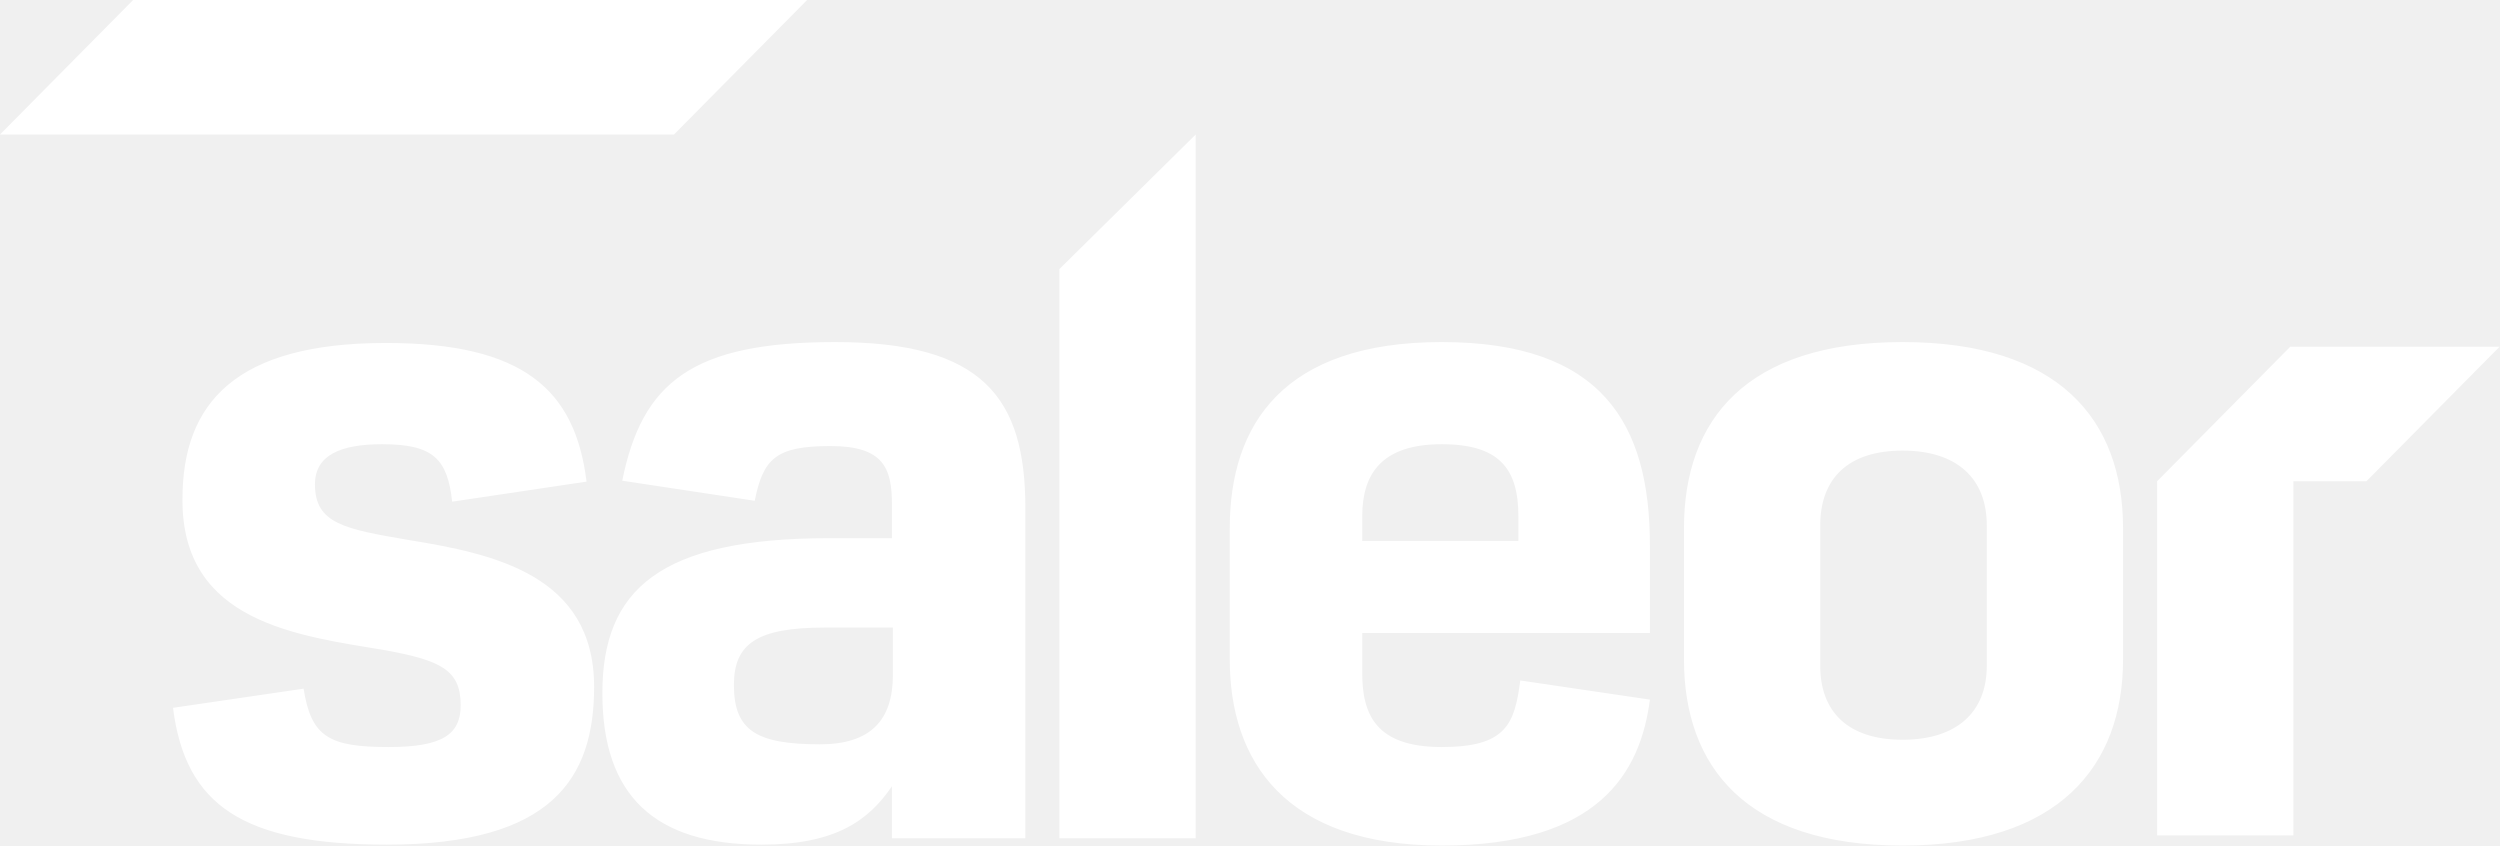
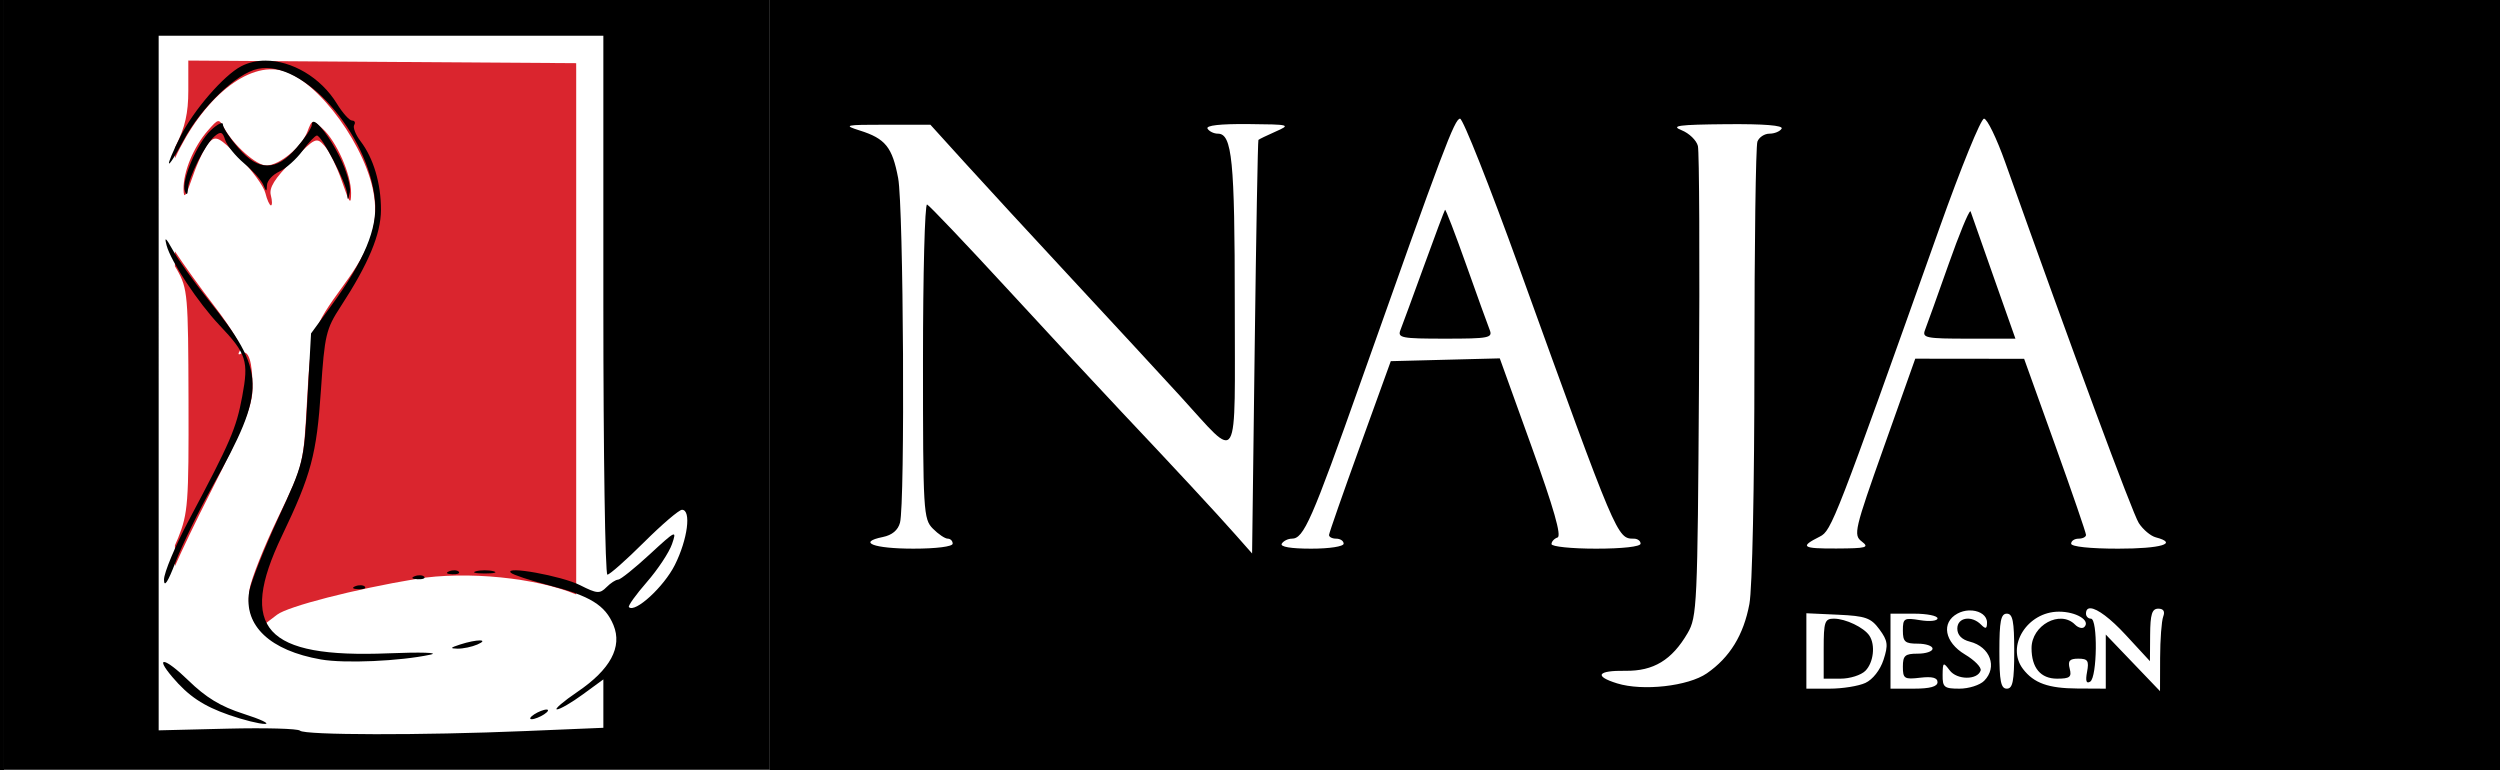
- <svg xmlns="http://www.w3.org/2000/svg" viewBox="0 0 538 182" fill-rule="evenodd" clip-rule="evenodd">
-   <g>
-     <path fill="none" d="M0 0h537.903v181.963H0z" />
-     <clipPath id="a">
-       <path d="M0 0h537.903v181.963H0z" />
-     </clipPath>
-     <g clip-path="url(#a)">
-       <path d="M28.649 0L-.001 28.949l145.042-.001 28.65-28.949L28.649 0z" fill="#fff" />
-       <path d="M83.256 181.766c35.637 0 44.598-14.329 44.598-33.957 0-24.144-21.79-28.658-39.914-31.603-13.848-2.356-20.161-3.533-20.161-11.973 0-6.281 5.498-8.637 14.459-8.637 10.997 0 14.051 3.141 15.07 12.366l28.917-4.318c-2.445-19.825-13.645-29.836-43.173-29.836-32.378 0-43.782 12.955-43.782 33.565-.203 26.696 25.048 29.443 43.782 32.583 11.607 2.161 16.089 4.122 16.089 11.778 0 6.282-3.869 9.03-15.478 9.03-12.829 0-16.698-2.159-18.327-12.563l-28.102 4.122c2.647 21.003 15.069 29.443 46.022 29.443m93.212-21.59c-13.645 0-18.531-2.945-18.531-12.759 0-8.833 4.886-12.366 19.549-12.366h14.662v10.207c0 9.814-4.887 14.918-15.68 14.918m-12.626 21.591c15.884 0 23.012-5.104 28.103-12.563v11.189h28.712v-71.056c0-23.751-9.164-35.724-40.931-35.724-30.75 0-41.542 8.636-45.819 29.835l28.51 4.319c1.832-9.029 4.48-11.778 16.291-11.778 11.404 0 13.237 4.711 13.237 12.563v7.263h-13.441c-36.451 0-48.874 10.992-48.874 33.368 0 21.984 11.201 32.584 34.212 32.584M227.989 180.392h29.325V28.949l-29.325 28.948v122.495zm65.165-63.99v-5.299c0-9.225 4.277-15.507 17.106-15.507 12.422 0 16.496 5.3 16.496 15.507v5.299h-33.602zm17.106 65.561c33.805 0 42.765-15.703 44.801-31.406l-27.898-4.122c-1.222 9.421-3.055 14.329-16.903 14.329-14.05 0-17.106-6.871-17.106-15.899v-8.637h61.907v-18.844c0-26.302-10.386-43.772-44.801-43.772-34.007 0-45.615 17.666-45.615 40.043v28.265c0 21.789 11.811 40.043 45.615 40.043m99.173 0c33.6 0 47.447-17.077 47.447-40.043v-28.265c0-23.358-13.847-40.043-47.447-40.043-33.602 0-47.041 16.685-47.041 40.043v28.265c0 22.966 13.236 40.043 47.041 40.043m0-22.769c-11.812 0-17.717-6.085-17.717-15.899v-30.228c0-10.011 5.905-16.096 17.717-16.096 11.811 0 18.123 6.085 18.123 16.096v30.228c0 9.814-6.312 15.899-18.123 15.899M509.253 103.568h-15.718v76.21h-29.324v-76.21l28.65-28.949h45.042l-28.65 28.949z" fill="#fff" />
+ <svg xmlns="http://www.w3.org/2000/svg" version="1.1" id="svg2" width="500" height="154" viewBox="0 0 500 154">
+   <defs id="defs6" />
+   <rect style="opacity:1;fill:#ffffff;fill-opacity:1;stroke:#335ab8;stroke-width:0;stroke-miterlimit:4;stroke-dasharray:none;stroke-opacity:1" id="rect3147" width="602.203" height="232.958" x="-1486.427" y="-311.597" />
+   <g id="g887" transform="matrix(0.9897911,0,0,1,-491.5753,-672.7161)" style="stroke-width:1.005">
+     <rect y="671.928" x="496.645" height="154.788" width="505.157" id="rect879" style="opacity:1;fill:#000000;fill-opacity:1;fill-rule:evenodd;stroke:none;stroke-width:1.899;stroke-miterlimit:4;stroke-dasharray:none;stroke-opacity:1" />
+     <path id="rect858" d="m 791.67,696.449 c -1.09,0 -3.399,6.054 -20.012,52.5 -9.984,27.914 -11.576,31.5 -13.977,31.5 -0.78,0 -1.695,0.45 -2.035,1 -0.388,0.628 1.823,1 5.941,1 3.706,0 6.559,-0.435 6.559,-1 0,-0.55 -0.675,-1 -1.5,-1 -0.825,0 -1.478,-0.338 -1.451,-0.75 0.027,-0.412 2.846,-8.4 6.264,-17.75 l 6.213,-17 11.012,-0.281 11.012,-0.279 6.447,17.705 c 4.462,12.253 6.072,17.833 5.227,18.115 -0.672,0.224 -1.223,0.82 -1.223,1.324 0,0.504 4.05,0.916 9,0.916 5.333,0 9,-0.407 9,-1 0,-0.55 -0.606,-1 -1.346,-1 -3.407,0 -3.383,0.054 -23.209,-54.25 -5.974,-16.363 -11.339,-29.75 -11.922,-29.75 z m 105.873,0 c -0.627,0 -4.657,9.787 -8.957,21.75 -21.139,58.815 -21.862,60.661 -24.207,61.826 -4.14,2.057 -3.624,2.425 3.352,2.393 6.083,-0.028 6.698,-0.198 5.104,-1.406 -1.718,-1.302 -1.482,-2.295 4.5,-18.967 l 6.312,-17.592 11,0.012 11,0.012 6.254,17.236 c 3.44,9.48 6.252,17.574 6.25,17.986 -0.002,0.412 -0.679,0.75 -1.504,0.75 -0.825,0 -1.5,0.45 -1.5,1 0,0.596 3.833,1 9.5,1 8.725,0 12.247,-1.049 7.602,-2.264 -1.044,-0.273 -2.59,-1.562 -3.436,-2.865 -1.284,-1.979 -13.533,-34.719 -26.982,-72.121 -1.731,-4.812 -3.66,-8.75 -4.287,-8.75 z m -148.705,1.082 c -5.637,-0.052 -8.587,0.278 -8.191,0.918 0.34,0.55 1.278,1 2.084,1 2.883,0 3.416,5.318 3.416,34.074 0,33.444 1.128,31.554 -11,18.441 -4.125,-4.46 -14.025,-15.063 -22,-23.562 -7.975,-8.499 -17.65,-18.892 -21.5,-23.096 l -7,-7.643 -9,-0.002 c -8.299,-0.003 -8.709,0.087 -5.271,1.156 5.171,1.608 6.579,3.338 7.754,9.535 1.087,5.731 1.408,65.034 0.373,68.896 -0.402,1.503 -1.605,2.498 -3.469,2.871 -5.246,1.049 -1.857,2.328 6.172,2.328 4.627,0 7.941,-0.417 7.941,-1 0,-0.55 -0.45,-1 -1,-1 -0.55,0 -1.9,-0.9 -3,-2 -1.916,-1.916 -2,-3.334 -2,-33.584 0,-17.371 0.372,-31.433 0.826,-31.25 0.454,0.183 7.734,7.759 16.178,16.834 8.443,9.075 18.785,20.1 22.982,24.5 10.978,11.508 19.353,20.445 23.182,24.734 l 3.332,3.732 0.527,-41.232 c 0.29,-22.678 0.628,-41.346 0.75,-41.482 0.122,-0.136 1.685,-0.886 3.473,-1.668 3.137,-1.372 2.943,-1.423 -5.559,-1.502 z m 96.617,0.023 c -9.672,0.087 -11.304,0.306 -9.025,1.205 1.53,0.604 3.013,2.023 3.297,3.152 0.283,1.13 0.381,22.749 0.217,48.045 -0.284,43.903 -0.388,46.145 -2.297,49.387 -3.173,5.386 -6.894,7.617 -12.574,7.533 -5.651,-0.084 -6.414,1.059 -1.676,2.514 5.186,1.592 14.376,0.573 18.148,-2.012 4.635,-3.176 7.412,-7.658 8.588,-13.857 0.586,-3.088 1.014,-23.407 1.014,-48.127 0,-23.53 0.274,-43.493 0.607,-44.363 0.334,-0.87 1.433,-1.582 2.441,-1.582 1.009,0 2.111,-0.45 2.451,-1 0.4,-0.647 -3.548,-0.963 -11.191,-0.895 z m -56.822,17.119 c 0.128,-0.152 2.053,4.798 4.277,11 2.224,6.202 4.361,12.063 4.748,13.025 0.641,1.595 -0.159,1.75 -9.012,1.75 -8.851,0 -9.651,-0.155 -9.014,-1.75 0.385,-0.963 2.514,-6.7 4.732,-12.75 2.219,-6.05 4.14,-11.123 4.268,-11.275 z m 106.146,0.299 c 0.025,-0.006 0.043,0.007 0.055,0.041 0.181,0.544 2.294,6.49 4.693,13.213 l 4.361,12.223 h -9.479 c -8.625,0 -9.416,-0.158 -8.783,-1.75 0.382,-0.963 2.537,-6.909 4.787,-13.213 2.109,-5.91 3.989,-10.421 4.365,-10.514 z m 24.32,79.406 c -0.61,-0.037 -0.953,0.306 -0.953,1.07 0,0.55 0.45,1 1,1 1.404,0 1.27,11.716 -0.145,12.59 -0.79,0.488 -0.988,-0.113 -0.639,-1.941 0.427,-2.235 0.152,-2.648 -1.762,-2.648 -1.775,0 -2.154,0.434 -1.744,2 0.439,1.68 0.03,2 -2.559,2 -3.321,0 -5.152,-2.169 -5.152,-6.105 0,-4.592 5.794,-7.7 8.783,-4.711 0.651,0.651 1.498,0.867 1.883,0.482 1.304,-1.304 -1.648,-3.066 -5.139,-3.066 -6.391,0 -10.767,6.928 -7.246,11.473 2.187,2.824 5.122,3.866 10.969,3.896 l 5.75,0.031 v -5.412 -5.412 l 5.48,5.662 5.479,5.662 0.021,-6.668 c 0.011,-3.668 0.293,-7.38 0.627,-8.25 0.398,-1.038 0.054,-1.582 -1,-1.582 -1.267,0 -1.614,1.11 -1.645,5.25 l -0.039,5.25 -4.898,-5.25 c -3.099,-3.321 -5.73,-5.24 -7.072,-5.32 z m -24.646,0.428 c -0.759,0.037 -1.546,0.236 -2.27,0.623 -3.35,1.793 -2.622,5.742 1.506,8.178 1.948,1.149 3.374,2.595 3.17,3.215 -0.637,1.937 -4.783,1.909 -6.262,-0.043 -1.291,-1.703 -1.39,-1.64 -1.42,0.92 -0.029,2.471 0.315,2.75 3.396,2.75 1.886,0 4.136,-0.708 5,-1.572 2.728,-2.728 1.221,-6.798 -2.9,-7.832 -1.638,-0.411 -2.527,-1.331 -2.527,-2.615 0,-2.237 2.877,-2.705 4.801,-0.781 0.933,0.933 1.199,0.838 1.199,-0.432 0,-1.342 -1.324,-2.242 -2.945,-2.393 -0.243,-0.023 -0.495,-0.03 -0.748,-0.018 z m -32.807,0.562 v 7.541 7.539 h 4.703 c 2.587,0 5.836,-0.515 7.221,-1.146 1.483,-0.676 2.987,-2.57 3.66,-4.609 0.986,-2.989 0.875,-3.824 -0.822,-6.104 -1.715,-2.303 -2.787,-2.677 -8.365,-2.93 z m 21.75,0.082 -4.75,0.002 v 7.498 7.5 l 4.75,-0.002 c 3.229,-5.6e-4 4.75,-0.416 4.75,-1.299 0,-0.896 -1.086,-1.172 -3.5,-0.891 -3.21,0.375 -3.5,0.192 -3.5,-2.201 0,-2.233 0.433,-2.609 3,-2.609 1.65,0 3,-0.45 3,-1 0,-0.55 -1.35,-1 -3,-1 -2.573,0 -3,-0.374 -3,-2.631 0,-2.448 0.243,-2.591 3.5,-2.062 1.925,0.312 3.5,0.146 3.5,-0.369 0,-0.515 -2.138,-0.937 -4.75,-0.936 z m 18.75,0 c -1.2,10e-4 -1.5,1.502 -1.5,7.5 0,5.999 0.3,7.498 1.5,7.498 1.2,-8e-5 1.5,-1.5 1.5,-7.5 0,-6.001 -0.3,-7.499 -1.5,-7.498 z m -34.934,0.998 c 2.353,0 6.078,1.768 7.168,3.4 1.247,1.867 0.843,5.378 -0.807,7.027 -0.864,0.864 -3.114,1.572 -5,1.572 h -3.428 v -6 c 0,-5.397 0.208,-6 2.066,-6 z" style="opacity:1;fill:#ffffff;fill-opacity:1;fill-rule:evenodd;stroke:none;stroke-width:1.899;stroke-miterlimit:4;stroke-dasharray:none;stroke-opacity:1" />
+     <g style="stroke:none;stroke-width:0.101;stroke-miterlimit:4;stroke-dasharray:none;stroke-opacity:1" transform="matrix(0.9983871,0,0,0.9980091,497.4509,671.9387)" id="g877">
+       <rect style="opacity:1;fill:#ffffff;fill-opacity:1;fill-rule:evenodd;stroke:none;stroke-width:0.101;stroke-miterlimit:4;stroke-dasharray:none;stroke-opacity:1" id="rect816" width="155" height="155" x="0" y="0" />
+       <path style="fill:#da252e;fill-opacity:1;stroke:none;stroke-width:0.101;stroke-miterlimit:4;stroke-dasharray:none;stroke-opacity:1" d="m 37.305,12.916 v 6.045 c 0,4.466 -0.653,7.334 -2.5,10.979 -0.075,0.148 -0.138,0.292 -0.211,0.439 v 2.139 C 40.228,20.405 49.402,13.023 56.484,14.979 c 7.23,1.996 17.113,15.518 18.445,25.236 0.799,5.827 -0.761,10.33 -6.076,17.551 -6.524,8.862 -6.757,9.581 -7.521,23.324 -0.712,12.791 -0.714,12.804 -5.871,23.412 -2.838,5.837 -5.431,12.306 -5.762,14.375 -0.419,2.618 0.012,4.954 1.189,6.963 h 2.393 l -0.223,-0.207 2.223,-1.676 c 2.218,-1.673 15.731,-5.116 28.023,-7.141 10.403,-1.714 24.589,-0.194 32.506,3.092 V 14.615 l -0.006,-1.176 -39.25,-0.262 z m 6.006,12.141 c -0.423,0.064 -0.98,0.675 -2.057,1.893 -2.869,3.243 -4.957,8.218 -4.916,11.709 0.025,2.159 0.446,1.584 1.877,-2.561 1.015,-2.938 2.521,-6.017 3.348,-6.844 1.336,-1.336 2.01,-0.994 6.105,3.102 2.532,2.532 4.885,5.724 5.229,7.094 0.344,1.37 0.853,2.49 1.133,2.49 0.28,0 0.269,-0.917 -0.023,-2.037 -0.391,-1.495 0.759,-3.328 4.324,-6.893 4.712,-4.712 4.908,-4.802 6.568,-2.967 0.941,1.04 2.529,4.256 3.527,7.145 1.522,4.407 1.815,4.769 1.824,2.252 0.013,-3.733 -2.971,-10.384 -5.779,-12.883 -2.087,-1.856 -2.129,-1.847 -3.066,0.619 -1.171,3.081 -5.696,6.764 -8.311,6.764 -2.016,0 -6.606,-4.029 -8.531,-7.49 -0.541,-0.973 -0.829,-1.456 -1.252,-1.393 z m -8.717,26.088 v 2.984 c 0.151,0.25 0.3,0.483 0.451,0.748 2.128,3.728 2.241,5.024 2.301,26.15 0.058,20.575 -0.099,22.626 -2.105,27.57 -0.211,0.521 -0.43,0.994 -0.646,1.471 v 4.174 c 1.482,-3.343 4.101,-8.769 7.211,-14.832 6.84,-13.335 8.5,-17.425 8.5,-20.939 0,-5.233 -0.83,-7.755 -2.26,-6.871 -0.635,0.393 -0.751,0.163 -0.291,-0.58 0.469,-0.759 -1.511,-4.162 -5.182,-8.904 -2.917,-3.769 -6.231,-8.34 -7.979,-10.971 z" id="path847-3" />
+       <path style="fill:#000000;stroke:none;stroke-width:0.101;stroke-miterlimit:4;stroke-dasharray:none;stroke-opacity:1" d="M 0,-3e-6 V 155 H 155 V -3e-6 Z M 31.305,7.939 h 45 45 v 54 c 0,29.7 0.369,54 0.82,54 0.452,0 3.79,-2.925 7.418,-6.5 3.628,-3.575 7.084,-6.5 7.68,-6.5 1.927,0 1.148,5.936 -1.453,11.068 -2.215,4.372 -8.054,9.675 -9.291,8.438 -0.231,-0.231 1.4,-2.486 3.623,-5.012 2.223,-2.526 4.517,-5.955 5.098,-7.621 1.006,-2.885 0.792,-2.787 -4.5,2.049 -3.056,2.793 -5.938,5.078 -6.404,5.078 -0.466,0 -1.529,0.681 -2.361,1.514 -1.352,1.352 -1.922,1.31 -5.322,-0.396 -3.731,-1.872 -15.494,-3.971 -14.025,-2.502 0.41,0.41 3.866,1.538 7.678,2.506 8.364,2.124 11.435,4.001 13.092,8 1.812,4.375 -0.632,8.872 -7.244,13.324 -2.904,1.955 -4.791,3.555 -4.193,3.555 0.598,0 2.954,-1.352 5.236,-3.006 l 4.15,-3.006 v 4.85 4.85 l -15.75,0.652 c -21.096,0.875 -44.743,0.833 -45.656,-0.08 -0.407,-0.407 -7.008,-0.587 -14.668,-0.4 l -13.926,0.34 V 77.539 Z m 21.631,4.988 c -1.756,-5.09e-4 -3.445,0.364 -4.947,1.141 -3.511,1.815 -9.598,8.769 -12.24,13.982 -3.453,6.813 -3.01,7.503 0.57,0.889 3.641,-6.726 10.762,-13.506 15.1,-14.373 9.144,-1.829 22.37,12.939 23.666,26.424 0.534,5.562 -2.166,11.999 -8.826,21.031 l -4.115,5.58 -0.715,12.92 c -0.712,12.892 -0.724,12.94 -5.996,24.264 -2.906,6.241 -5.521,12.809 -5.811,14.596 -1.105,6.806 4.226,11.775 14.543,13.557 4.798,0.829 16.014,0.339 22.141,-0.967 1.925,-0.41 -1.9,-0.531 -8.5,-0.268 -25.022,0.998 -30.514,-5.002 -21.549,-23.541 5.923,-12.249 7.021,-16.315 7.895,-29.271 0.739,-10.955 1.034,-12.2 3.965,-16.646 5.655,-8.58 8.169,-14.544 8.18,-19.406 0.011,-5.294 -1.513,-10.364 -4.137,-13.766 -1.004,-1.302 -1.581,-2.765 -1.281,-3.25 0.3,-0.485 0.106,-0.883 -0.432,-0.883 -0.538,0 -1.912,-1.513 -3.055,-3.361 -3.31,-5.356 -9.188,-8.649 -14.455,-8.65 z m 9.676,12.25 c -0.196,0.021 -0.307,0.213 -0.307,0.604 0,0.598 -1.397,2.679 -3.104,4.623 -2.161,2.462 -3.951,3.535 -5.896,3.535 -1.945,0 -3.735,-1.073 -5.896,-3.535 -1.707,-1.944 -3.104,-4.047 -3.104,-4.674 0,-0.627 -1.113,-0.093 -2.475,1.186 -2.785,2.616 -6.019,10.183 -5.213,12.199 0.345,0.863 0.558,0.702 0.609,-0.465 0.103,-2.335 3.519,-9.001 5.422,-10.58 1.224,-1.016 1.601,-0.877 2.125,0.773 0.351,1.105 2.076,3.21 3.834,4.68 1.758,1.47 3.503,3.403 3.877,4.295 0.61,1.454 0.687,1.457 0.75,0.031 0.039,-0.874 1.165,-2.088 2.502,-2.697 1.337,-0.609 3.446,-2.481 4.688,-4.16 1.241,-1.679 2.551,-3.053 2.91,-3.053 0.973,0 5.95,9.481 6.107,11.635 0.109,1.498 0.219,1.438 0.559,-0.303 0.232,-1.192 -0.694,-4.37 -2.059,-7.062 -2.033,-4.012 -4.483,-7.124 -5.33,-7.031 z M 32.775,48.748 c -0.025,-0.009 -0.043,-0.003 -0.057,0.016 -0.064,0.088 0.002,0.484 0.186,1.176 0.856,3.225 6.406,11.521 10.709,16.01 5.483,5.72 5.948,7.164 4.604,14.262 -1.23,6.491 -2.322,8.999 -10.756,24.729 -2.802,5.225 -5.086,10.625 -5.076,12 0.012,1.675 0.788,0.5 2.352,-3.559 1.283,-3.332 4.641,-10.153 7.463,-15.158 C 53.202,78.705 53.121,75.351 41.301,60.785 38.469,57.295 35.271,52.864 34.195,50.939 33.406,49.527 32.949,48.808 32.775,48.748 Z M 91.221,115.062 c -0.347,-0.014 -0.743,0.049 -1.104,0.193 -0.798,0.319 -0.561,0.557 0.604,0.605 1.054,0.043 1.645,-0.193 1.312,-0.525 -0.166,-0.166 -0.465,-0.259 -0.812,-0.273 z m 6.084,0 c -0.634,0 -1.269,0.062 -1.75,0.188 -0.963,0.252 -0.175,0.457 1.75,0.457 1.925,0 2.712,-0.205 1.75,-0.457 -0.481,-0.126 -1.116,-0.188 -1.75,-0.188 z m -13.084,1 c -0.347,-0.014 -0.743,0.049 -1.104,0.193 -0.798,0.319 -0.561,0.557 0.604,0.605 1.054,0.043 1.645,-0.193 1.312,-0.525 -0.166,-0.166 -0.465,-0.259 -0.812,-0.273 z m -12,2 c -0.347,-0.014 -0.743,0.049 -1.104,0.193 -0.798,0.319 -0.561,0.557 0.604,0.605 1.054,0.043 1.645,-0.193 1.312,-0.525 -0.166,-0.166 -0.465,-0.259 -0.812,-0.273 z m 24.072,11.057 c -0.766,0 -2.279,0.273 -3.988,0.82 -2.01,0.644 -2.108,0.806 -0.5,0.83 1.1,0.016 2.9,-0.357 4,-0.83 1.274,-0.548 1.254,-0.82 0.488,-0.82 z m -63.777,4.33 c -0.669,-0.129 -0.291,0.846 1.561,3.008 3.282,3.833 6.243,5.796 11.477,7.604 2.889,0.998 6.152,1.804 7.252,1.791 1.1,-0.013 -0.84,-0.924 -4.311,-2.023 -4.658,-1.475 -7.604,-3.245 -11.25,-6.76 -2.341,-2.257 -4.059,-3.49 -4.729,-3.619 z m 77.289,9.521 c -0.55,0 -1.675,0.436 -2.5,0.969 -0.825,0.533 -1.05,0.969 -0.5,0.969 0.55,0 1.675,-0.436 2.5,-0.969 0.825,-0.533 1.05,-0.969 0.5,-0.969 z" id="path871" />
    </g>
  </g>
</svg>
